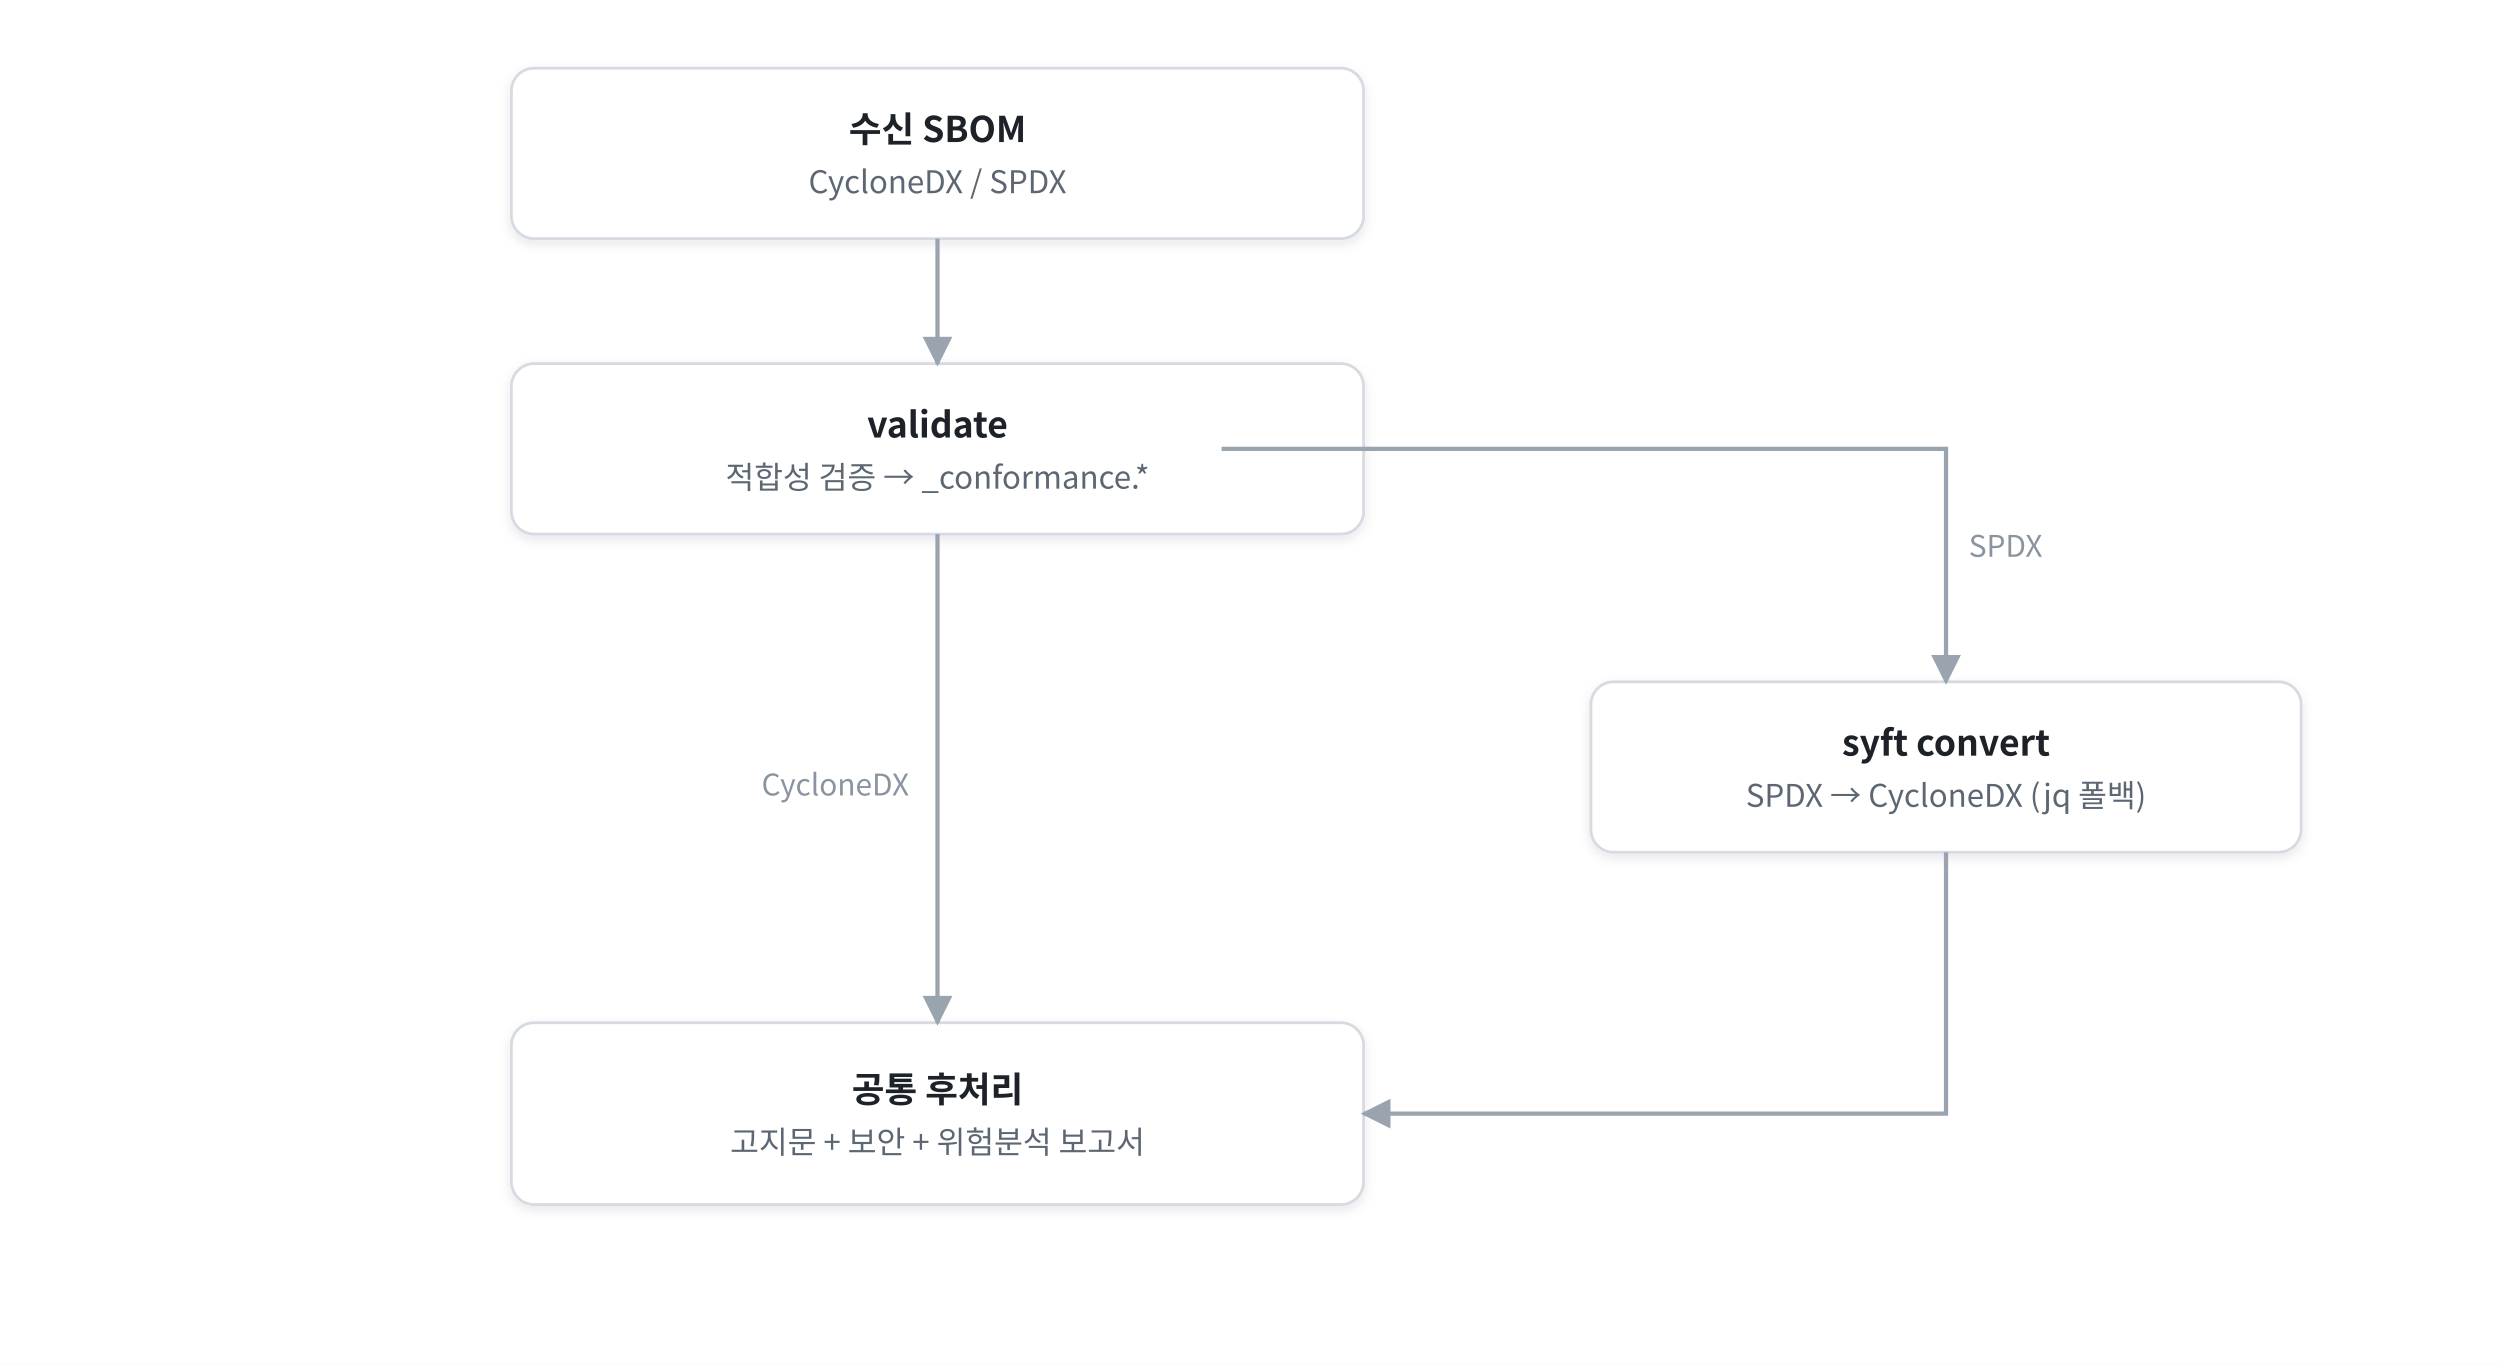
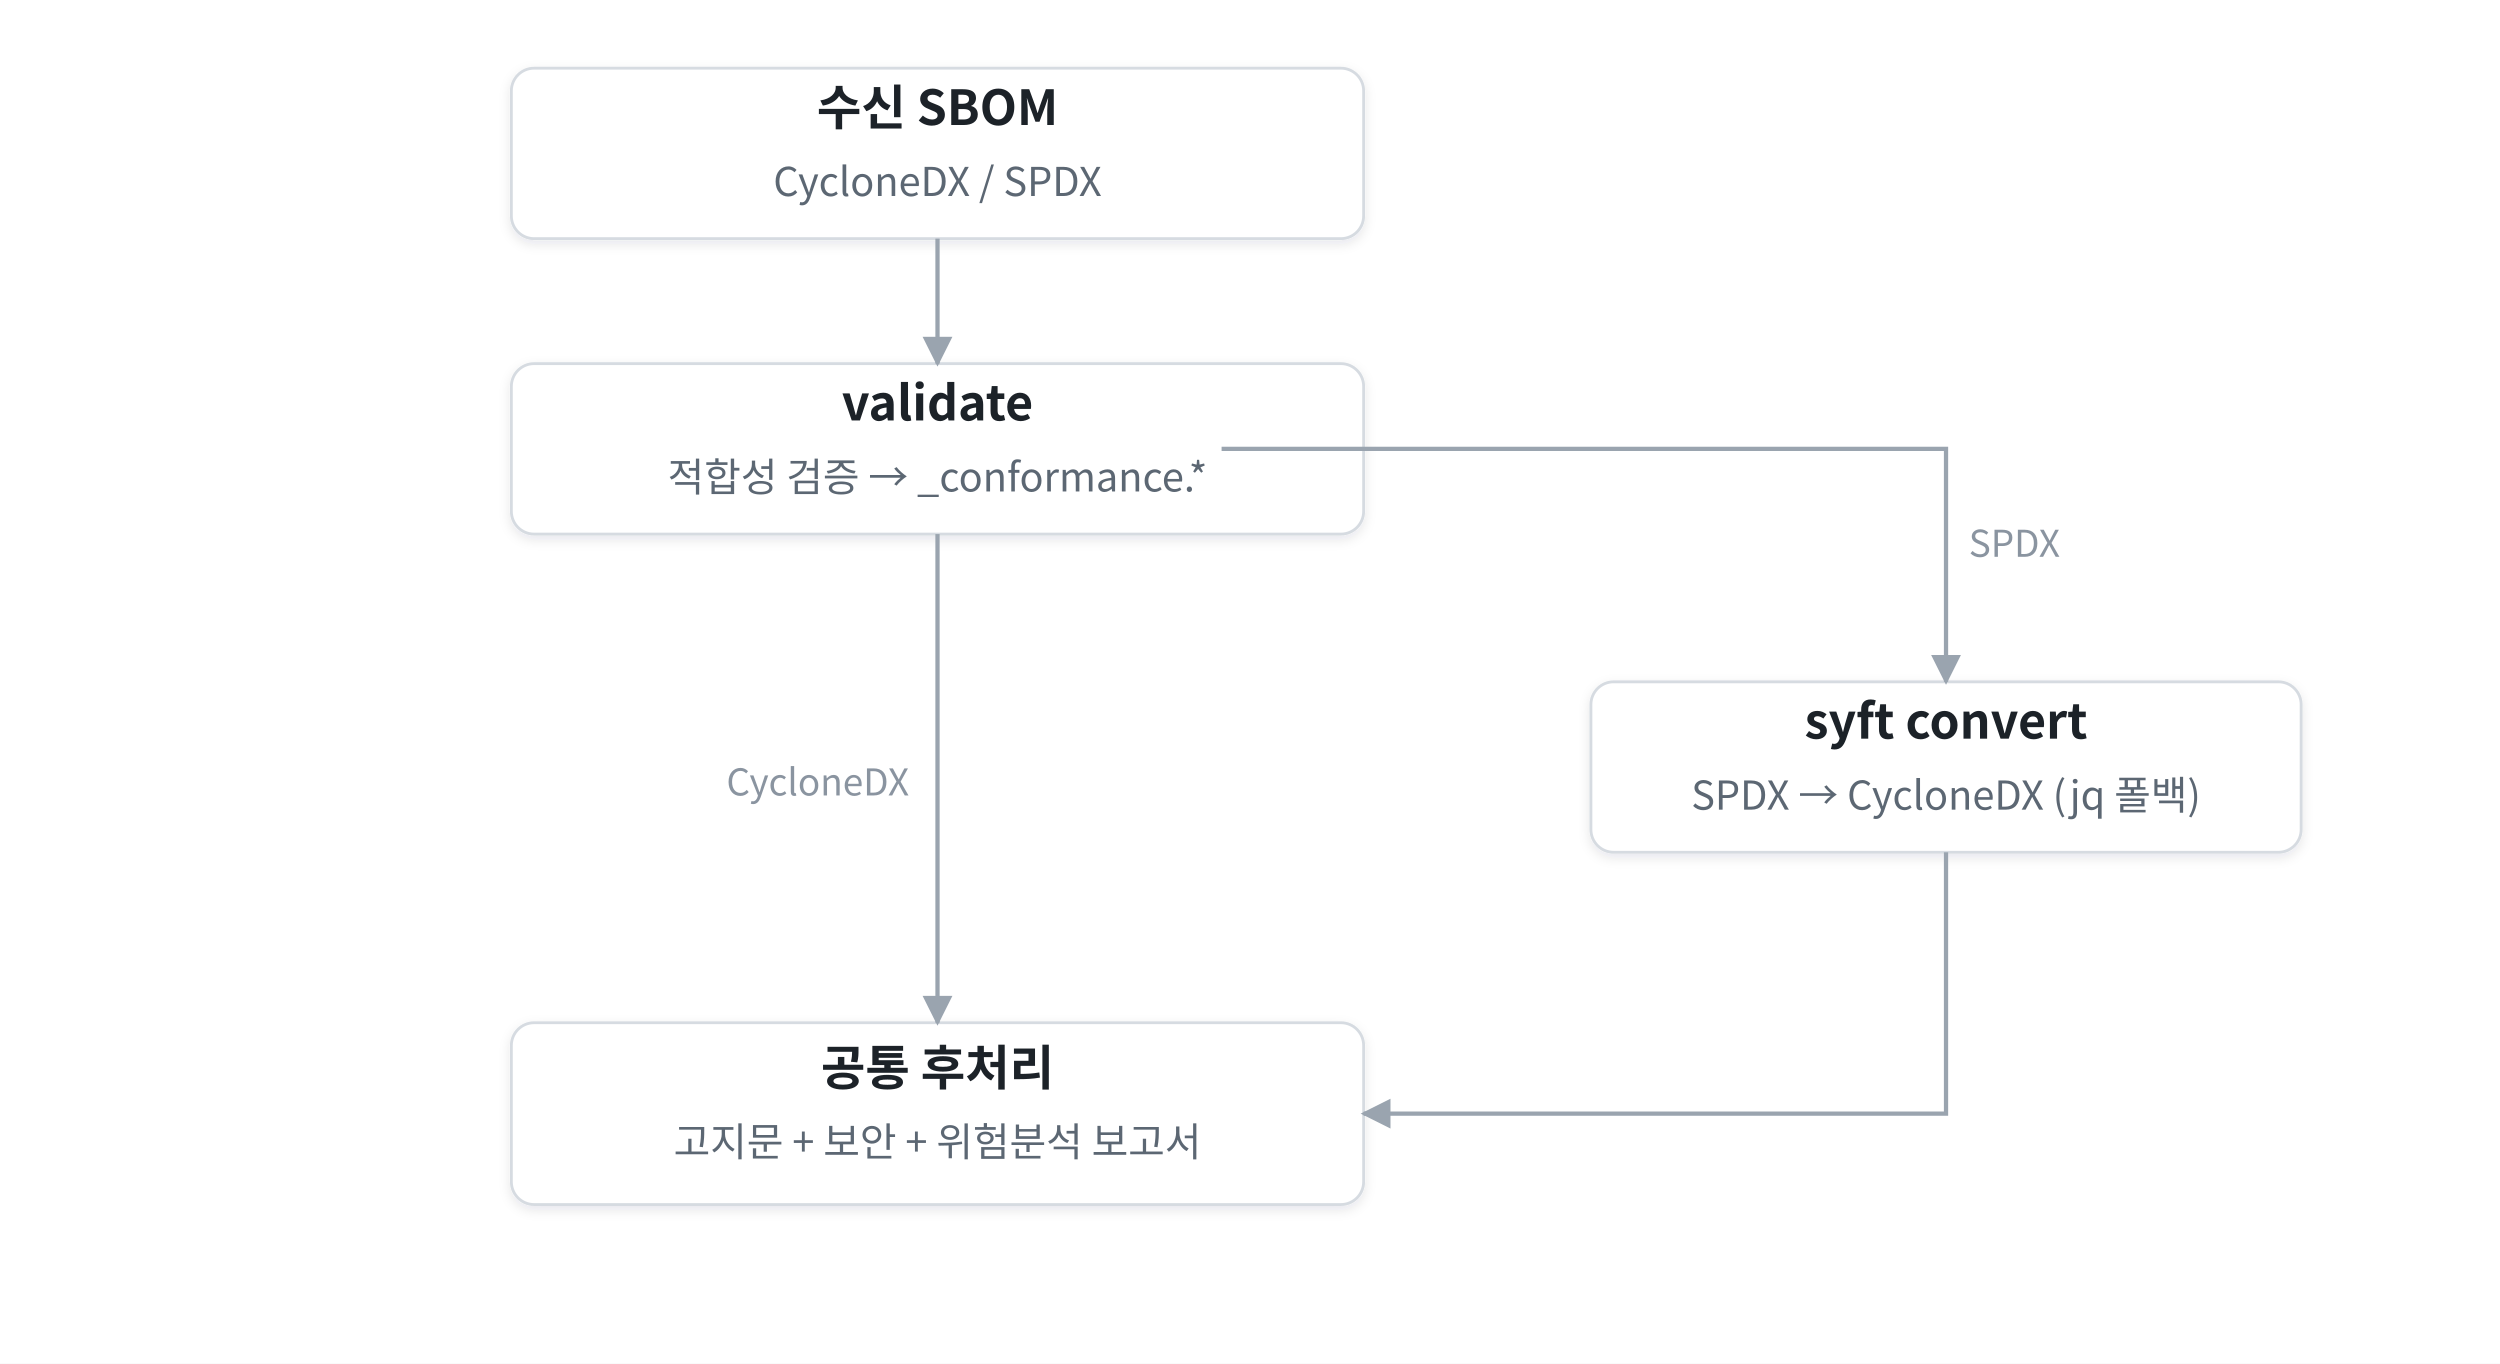
<svg xmlns="http://www.w3.org/2000/svg" width="880" height="480" viewBox="0 0 880 480">
  <defs>
    <marker id="arr" viewBox="0 0 10 10" refX="9" refY="5" markerWidth="7" markerHeight="7" orient="auto-start-reverse">
      <path d="M0,0 L10,5 L0,10 z" fill="#9aa4af" />
    </marker>
    <filter id="sh" x="-20%" y="-20%" width="140%" height="160%">
      <feDropShadow dx="0" dy="1.5" stdDeviation="2" flood-color="#1c2228" flood-opacity="0.10" />
    </filter>
  </defs>
  <rect width="880" height="480" fill="#ffffff" />
  <rect x="180" y="24" width="300" height="60" rx="8" fill="#ffffff" stroke="#d6dbe1" stroke-width="1" filter="url(#sh)" />
-   <text x="330.0" y="50.0" text-anchor="middle" font-family="'Apple SD Gothic Neo','Noto Sans CJK KR','Malgun Gothic',sans-serif" font-size="12.5" font-weight="600" fill="#1c2228">수신 SBOM</text>
-   <text x="330.0" y="68.0" text-anchor="middle" font-family="'Apple SD Gothic Neo','Noto Sans CJK KR','Malgun Gothic',sans-serif" font-size="11" fill="#5c6773">CycloneDX / SPDX</text>
+   <text x="330.0" y="44.0" text-anchor="middle" font-family="'Apple SD Gothic Neo','Noto Sans CJK KR','Malgun Gothic',sans-serif" font-size="17" font-weight="600" fill="#1c2228">수신 SBOM</text>
+   <text x="330.0" y="69.0" text-anchor="middle" font-family="'Apple SD Gothic Neo','Noto Sans CJK KR','Malgun Gothic',sans-serif" font-size="14" fill="#5c6773">CycloneDX / SPDX</text>
  <rect x="180" y="128" width="300" height="60" rx="8" fill="#ffffff" stroke="#d6dbe1" stroke-width="1" filter="url(#sh)" />
-   <text x="330.0" y="154.0" text-anchor="middle" font-family="'Apple SD Gothic Neo','Noto Sans CJK KR','Malgun Gothic',sans-serif" font-size="12.5" font-weight="600" fill="#1c2228">validate</text>
-   <text x="330.0" y="172.0" text-anchor="middle" font-family="'Apple SD Gothic Neo','Noto Sans CJK KR','Malgun Gothic',sans-serif" font-size="11" fill="#5c6773">적합성 검증 → _conformance.*</text>
+   <text x="330.0" y="148.0" text-anchor="middle" font-family="'Apple SD Gothic Neo','Noto Sans CJK KR','Malgun Gothic',sans-serif" font-size="17" font-weight="600" fill="#1c2228">validate</text>
+   <text x="330.0" y="173.0" text-anchor="middle" font-family="'Apple SD Gothic Neo','Noto Sans CJK KR','Malgun Gothic',sans-serif" font-size="14" fill="#5c6773">적합성 검증 → _conformance.*</text>
  <path d="M330,84 L330,128" fill="none" stroke="#9aa4af" stroke-width="1.5" marker-end="url(#arr)" />
  <rect x="560" y="240" width="250" height="60" rx="8" fill="#ffffff" stroke="#d6dbe1" stroke-width="1" filter="url(#sh)" />
-   <text x="685.0" y="266.0" text-anchor="middle" font-family="'Apple SD Gothic Neo','Noto Sans CJK KR','Malgun Gothic',sans-serif" font-size="12.5" font-weight="600" fill="#1c2228">syft convert</text>
-   <text x="685.0" y="284.0" text-anchor="middle" font-family="'Apple SD Gothic Neo','Noto Sans CJK KR','Malgun Gothic',sans-serif" font-size="11" fill="#5c6773">SPDX → CycloneDX (jq 폴백)</text>
+   <text x="685.0" y="260.0" text-anchor="middle" font-family="'Apple SD Gothic Neo','Noto Sans CJK KR','Malgun Gothic',sans-serif" font-size="17" font-weight="600" fill="#1c2228">syft convert</text>
+   <text x="685.0" y="285.0" text-anchor="middle" font-family="'Apple SD Gothic Neo','Noto Sans CJK KR','Malgun Gothic',sans-serif" font-size="14" fill="#5c6773">SPDX → CycloneDX (jq 폴백)</text>
  <path d="M430,158 L685,158 L685,240" fill="none" stroke="#9aa4af" stroke-width="1.5" marker-end="url(#arr)" />
-   <text x="693" y="196" text-anchor="start" font-family="'Apple SD Gothic Neo','Noto Sans CJK KR','Malgun Gothic',sans-serif" font-size="10.5" font-weight="400" fill="#8a94a0">SPDX</text>
+   <text x="693" y="196" text-anchor="start" font-family="'Apple SD Gothic Neo','Noto Sans CJK KR','Malgun Gothic',sans-serif" font-size="13" font-weight="400" fill="#8a94a0">SPDX</text>
  <rect x="180" y="360" width="300" height="64" rx="8" fill="#ffffff" stroke="#d6dbe1" stroke-width="1" filter="url(#sh)" />
-   <text x="330.0" y="388.0" text-anchor="middle" font-family="'Apple SD Gothic Neo','Noto Sans CJK KR','Malgun Gothic',sans-serif" font-size="12.5" font-weight="600" fill="#1c2228">공통 후처리</text>
-   <text x="330.0" y="406.0" text-anchor="middle" font-family="'Apple SD Gothic Neo','Noto Sans CJK KR','Malgun Gothic',sans-serif" font-size="11" fill="#5c6773">고지문 + 보안 + 위험분석 보고서</text>
+   <text x="330.0" y="382.0" text-anchor="middle" font-family="'Apple SD Gothic Neo','Noto Sans CJK KR','Malgun Gothic',sans-serif" font-size="17" font-weight="600" fill="#1c2228">공통 후처리</text>
+   <text x="330.0" y="407.0" text-anchor="middle" font-family="'Apple SD Gothic Neo','Noto Sans CJK KR','Malgun Gothic',sans-serif" font-size="14" fill="#5c6773">고지문 + 보안 + 위험분석 보고서</text>
  <path d="M330,188 L330,360" fill="none" stroke="#9aa4af" stroke-width="1.5" marker-end="url(#arr)" />
-   <text x="320" y="280" text-anchor="end" font-family="'Apple SD Gothic Neo','Noto Sans CJK KR','Malgun Gothic',sans-serif" font-size="10.5" font-weight="400" fill="#8a94a0">CycloneDX</text>
+   <text x="320" y="280" text-anchor="end" font-family="'Apple SD Gothic Neo','Noto Sans CJK KR','Malgun Gothic',sans-serif" font-size="13" font-weight="400" fill="#8a94a0">CycloneDX</text>
  <path d="M685,300 L685,392 L480,392" fill="none" stroke="#9aa4af" stroke-width="1.5" marker-end="url(#arr)" />
</svg>
